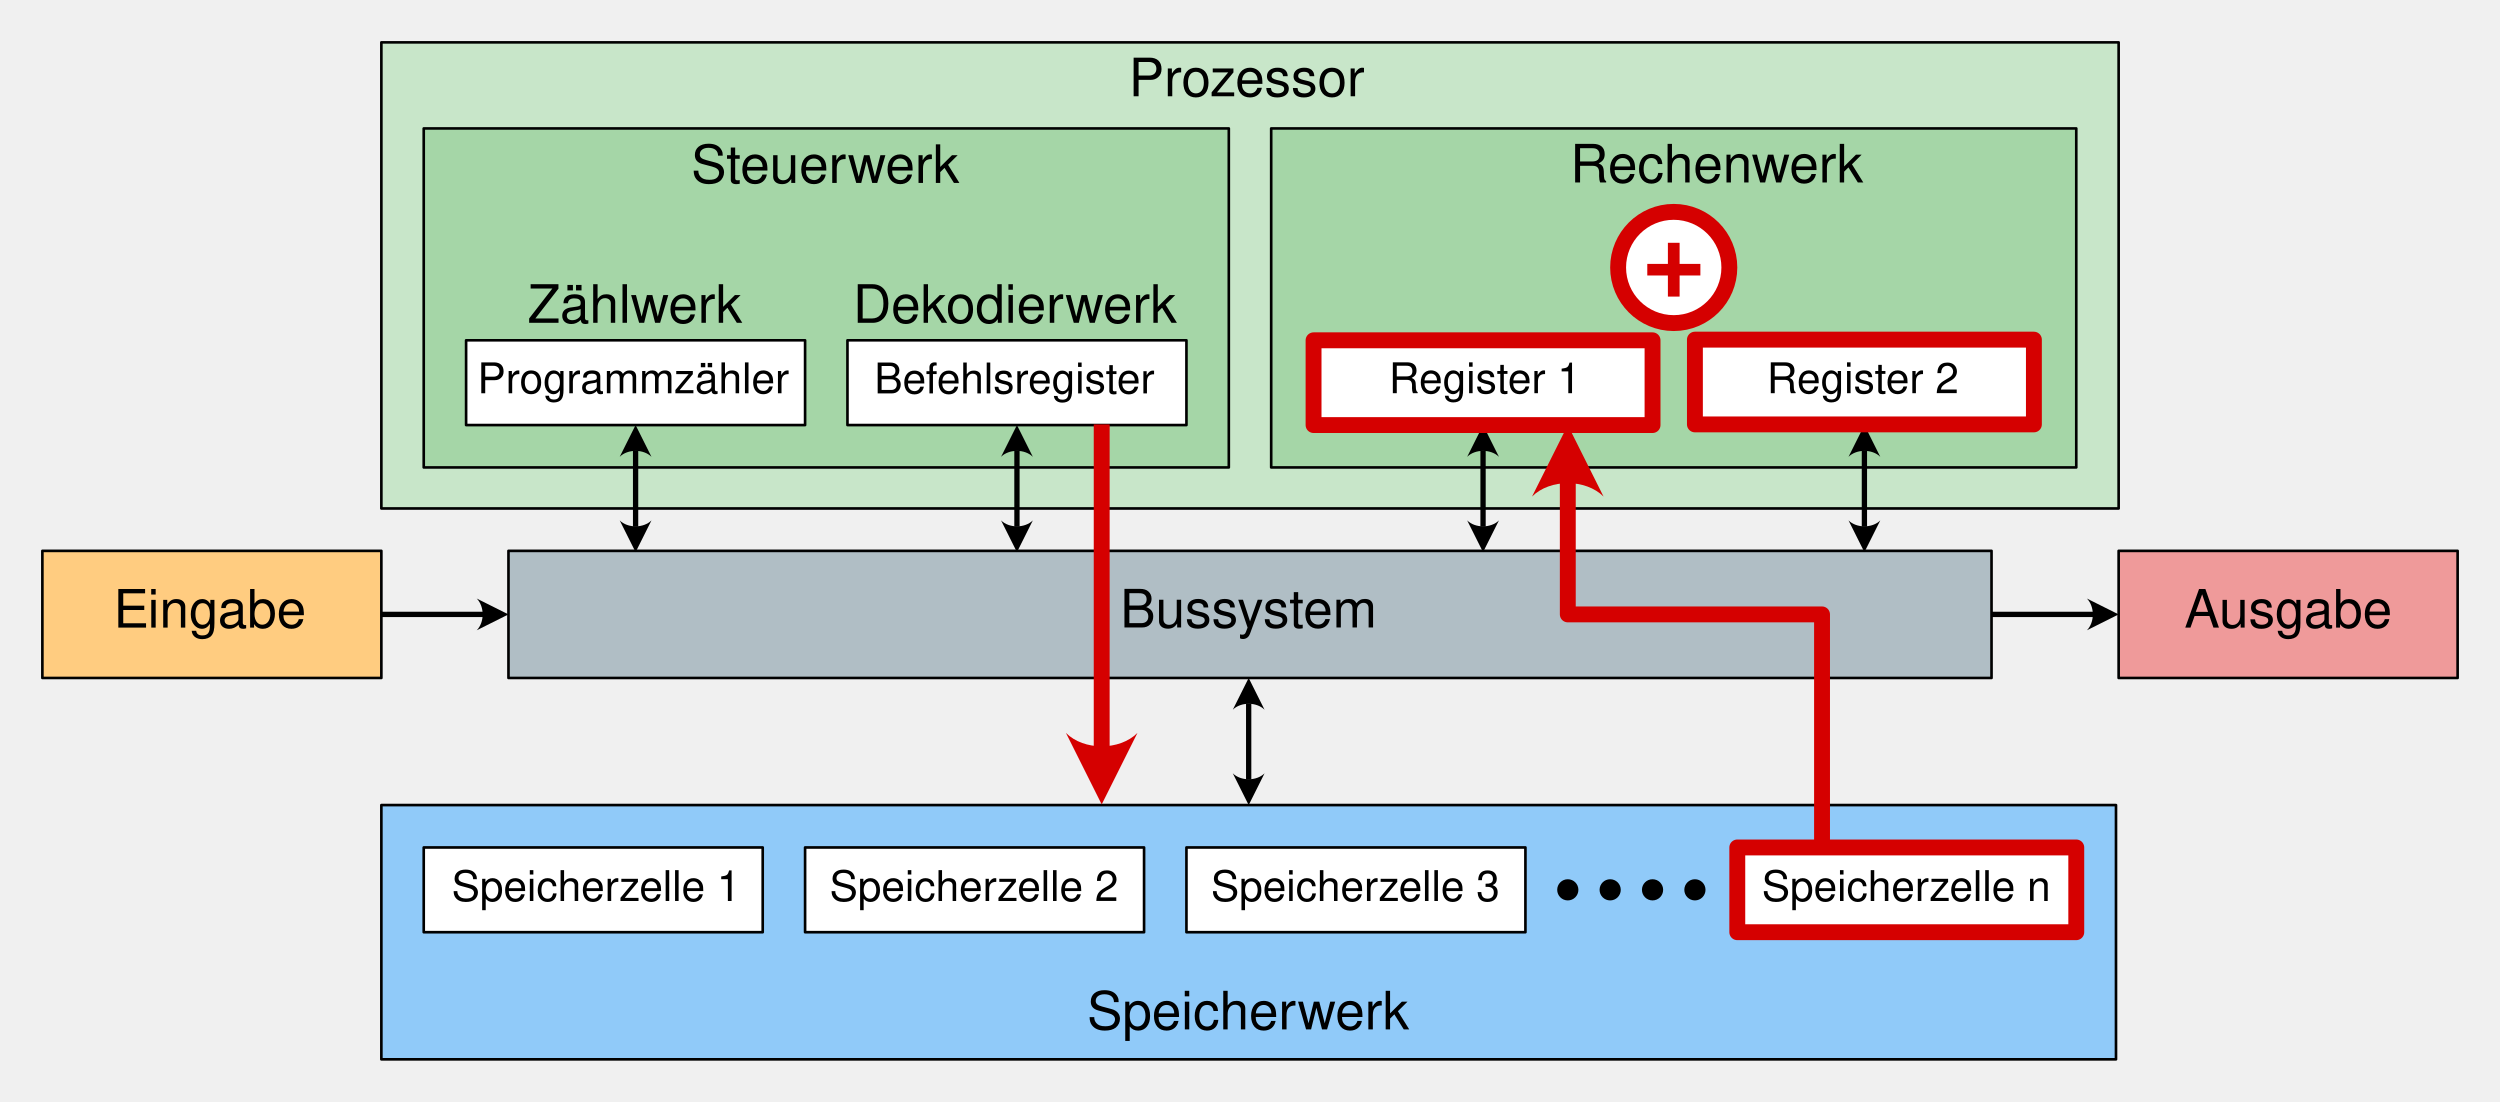
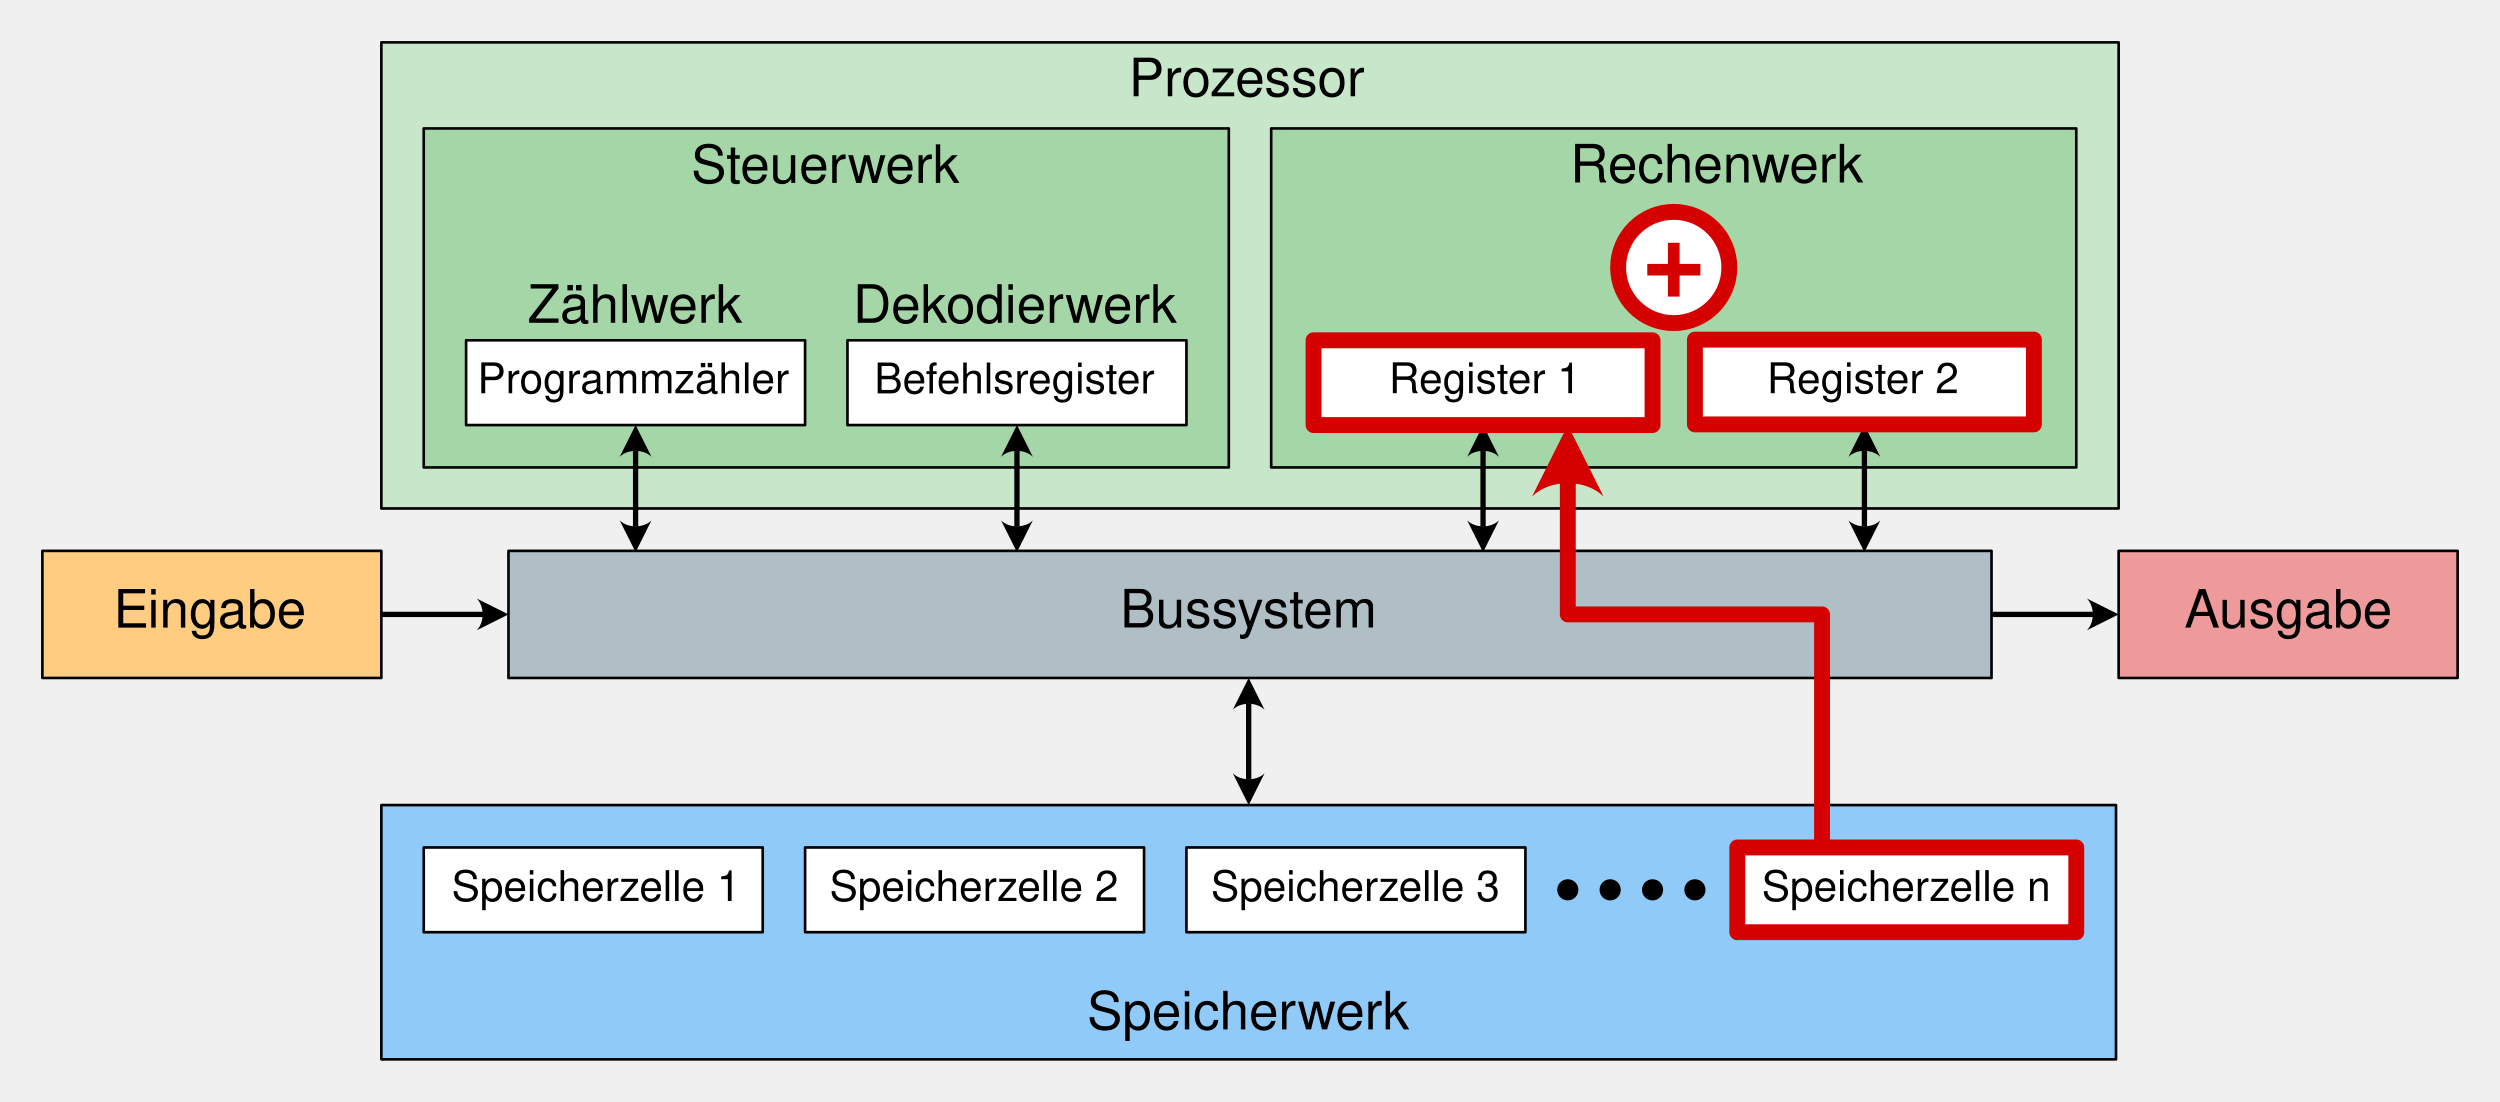
<svg xmlns="http://www.w3.org/2000/svg" width="944px" height="416px" version="1.1" xml:space="preserve" style="fill-rule:evenodd;clip-rule:evenodd;stroke-linecap:round;stroke-linejoin:round;stroke-miterlimit:1.5;">
  <g id="Ausgabe">
    <rect x="800" y="208" width="128" height="48" style="fill:rgb(239,154,154);stroke:black;stroke-width:1px;" />
    <text x="824.811px" y="236.985px" style="font-family:'Helvetica';font-size:20px;">Ausgabe</text>
  </g>
  <g id="Speicherwerk">
    <rect x="144" y="304" width="655" height="96" style="fill:rgb(144,202,249);stroke:black;stroke-width:1px;" />
    <text x="410.475px" y="388.707px" style="font-family:'Helvetica';font-size:20px;">Speicherwerk</text>
    <g id="Speicherzelle-n">
      <rect x="656" y="320" width="128" height="32" style="fill:white;stroke:black;stroke-width:1px;" />
      <text x="665.246px" y="340.215px" style="font-family:'Helvetica';font-size:16px;">Speicherzelle n</text>
    </g>
    <circle cx="592" cy="336" r="4" />
    <circle cx="608" cy="336" r="4" />
    <circle cx="624" cy="336" r="4" />
    <circle cx="640" cy="336" r="4" />
    <g id="Speicherzelle-3">
      <rect x="448" y="320" width="128" height="32" style="fill:white;stroke:black;stroke-width:1px;" />
      <text x="457.246px" y="340.215px" style="font-family:'Helvetica';font-size:16px;">Speicherzelle 3</text>
    </g>
    <g id="Speicherzelle-2">
      <rect x="304" y="320" width="128" height="32" style="fill:white;stroke:black;stroke-width:1px;" />
      <text x="313.246px" y="340.215px" style="font-family:'Helvetica';font-size:16px;">Speicherzelle 2</text>
    </g>
    <g id="Speicherzelle-1">
      <rect x="160" y="320" width="128" height="32" style="fill:white;stroke:black;stroke-width:1px;" />
      <text x="170.531px" y="340.215px" style="font-family:'Helvetica';font-size:16px;">Speicherzelle 1</text>
    </g>
  </g>
  <g id="Prozessor">
    <rect x="144" y="16" width="656" height="176" style="fill:rgb(200,230,201);stroke:black;stroke-width:1px;" />
    <text x="426.248px" y="36.346px" style="font-family:'Helvetica';font-size:20px;">Prozessor</text>
    <g id="Rechenwerk">
      <rect x="480" y="48.5" width="304" height="128" style="fill:rgb(165,214,167);stroke:black;stroke-width:1px;" />
      <text x="592.916px" y="68.895px" style="font-family:'Helvetica';font-size:20px;">Rechenwerk</text>
      <g id="Register-2">
        <rect x="640" y="128.5" width="128" height="32" style="fill:white;stroke:black;stroke-width:1px;" />
        <text x="667.168px" y="148.469px" style="font-family:'Helvetica';font-size:16px;">Register 2</text>
      </g>
      <g id="Register-1">
        <rect x="496" y="128.5" width="128" height="32" style="fill:white;stroke:black;stroke-width:1px;" />
        <text x="524.453px" y="148.469px" style="font-family:'Helvetica';font-size:16px;">Register 1</text>
      </g>
    </g>
    <g id="Steuerwerk">
      <rect x="160" y="48.5" width="304" height="128" style="fill:rgb(165,214,167);stroke:black;stroke-width:1px;" />
      <text x="260.98px" y="69.08px" style="font-family:'Helvetica';font-size:20px;">Steuerwerk</text>
      <g id="Befehlsregister">
        <rect x="320" y="128.5" width="128" height="32" style="fill:white;stroke:black;stroke-width:1px;" />
        <text x="330.145px" y="148.551px" style="font-family:'Helvetica';font-size:16px;">Befehlsregister</text>
      </g>
      <text x="322.101px" y="121.895px" style="font-family:'Helvetica';font-size:20px;">Dekodierwerk</text>
      <g id="Programmzähler">
        <rect x="176" y="128.5" width="128" height="32" style="fill:white;stroke:black;stroke-width:1px;" />
        <text x="180.281px" y="148.488px" style="font-family:'Helvetica';font-size:16px;">Programmzähler</text>
      </g>
      <text x="199.243px" y="121.895px" style="font-family:'Helvetica';font-size:20px;">Zählwerk</text>
    </g>
  </g>
  <g id="Systembus">
    <rect x="192" y="208" width="560" height="48" style="fill:rgb(176,190,197);stroke:black;stroke-width:1px;" />
    <text x="423.011px" y="236.937px" style="font-family:'Helvetica';font-size:20px;">Bussystem</text>
  </g>
  <g id="Eingabe">
    <rect x="16" y="208" width="128" height="48" style="fill:rgb(255,204,128);stroke:black;stroke-width:1px;" />
    <text x="42.881px" y="236.985px" style="font-family:'Helvetica';font-size:20px;">Eingabe</text>
  </g>
  <path d="M180,226L192,232L180,238C183,235 183,229 180,226Z" />
  <path d="M144,232L182.4,232" style="fill:none;stroke:black;stroke-width:2px;stroke-linecap:butt;" />
  <path d="M234,196.5L240,208.5L246,196.5C243,199.5 237,199.5 234,196.5Z" />
  <path d="M234,172.5L240,160.5L246,172.5C243,169.5 237,169.5 234,172.5Z" />
  <path d="M240,198.9L240,170.1" style="fill:none;stroke:black;stroke-width:2px;stroke-linecap:butt;" />
  <path d="M788,226L800,232L788,238C791,235 791,229 788,226Z" />
  <path d="M752,232L790.4,232" style="fill:none;stroke:black;stroke-width:2px;stroke-linecap:butt;" />
  <path d="M566,172.5L560,160.5L554,172.5C557,169.5 563,169.5 566,172.5Z" />
  <path d="M566,196.5L560,208.5L554,196.5C557,199.5 563,199.5 566,196.5Z" />
  <path d="M560,170.1L560,198.9" style="fill:none;stroke:black;stroke-width:2px;stroke-linecap:butt;" />
  <path d="M710,172.5L704,160.5L698,172.5C701,169.5 707,169.5 710,172.5Z" />
  <path d="M710,196.5L704,208.5L698,196.5C701,199.5 707,199.5 710,196.5Z" />
  <path d="M704,170.1L704,198.9" style="fill:none;stroke:black;stroke-width:2px;stroke-linecap:butt;" />
  <path d="M390,172.5L384,160.5L378,172.5C381,169.5 387,169.5 390,172.5Z" />
  <path d="M390,196.5L384,208.5L378,196.5C381,199.5 387,199.5 390,196.5Z" />
  <path d="M384,170.1L384,198.9" style="fill:none;stroke:black;stroke-width:2px;stroke-linecap:butt;" />
  <path d="M477.5,268L471.5,256L465.5,268C468.5,265 474.5,265 477.5,268Z" />
  <path d="M477.5,292L471.5,304L465.5,292C468.5,295 474.5,295 477.5,292Z" />
  <path d="M471.5,265.6L471.5,294.4" style="fill:none;stroke:black;stroke-width:2px;stroke-linecap:butt;" />
  <g id="Add">
    <rect x="640" y="128.25" width="128" height="32" style="fill:none;stroke:rgb(213,0,0);stroke-width:6px;stroke-linecap:butt;" />
    <rect x="496" y="128.5" width="128" height="32" style="fill:none;stroke:rgb(213,0,0);stroke-width:6px;stroke-linecap:butt;" />
    <rect x="656" y="320" width="128" height="32" style="fill:none;stroke:rgb(213,0,0);stroke-width:6px;stroke-linecap:butt;" />
    <path d="M578.5,187.5L592,160.5L605.5,187.5C598.75,180.75 585.25,180.75 578.5,187.5Z" style="fill:rgb(213,0,0);" />
    <path d="M688,320L688,232L592,232L592,182.1" style="fill:none;stroke:rgb(213,0,0);stroke-width:6px;stroke-linecap:butt;" />
-     <path d="M429.5,276.75L416,303.75L402.5,276.75C409.25,283.5 422.75,283.5 429.5,276.75Z" style="fill:rgb(213,0,0);" />
-     <path d="M416,160.25L416,282.15" style="fill:none;stroke:rgb(213,0,0);stroke-width:6px;stroke-linecap:butt;" />
    <g>
      <circle cx="632" cy="101" r="21" style="fill:white;stroke:rgb(213,0,0);stroke-width:6px;stroke-linecap:butt;" />
      <text x="620.33px" y="115.131px" style="font-family:'Arial-BoldMT', 'Arial', sans-serif;font-weight:700;font-size:40px;fill:rgb(213,0,0);">+</text>
    </g>
  </g>
</svg>
